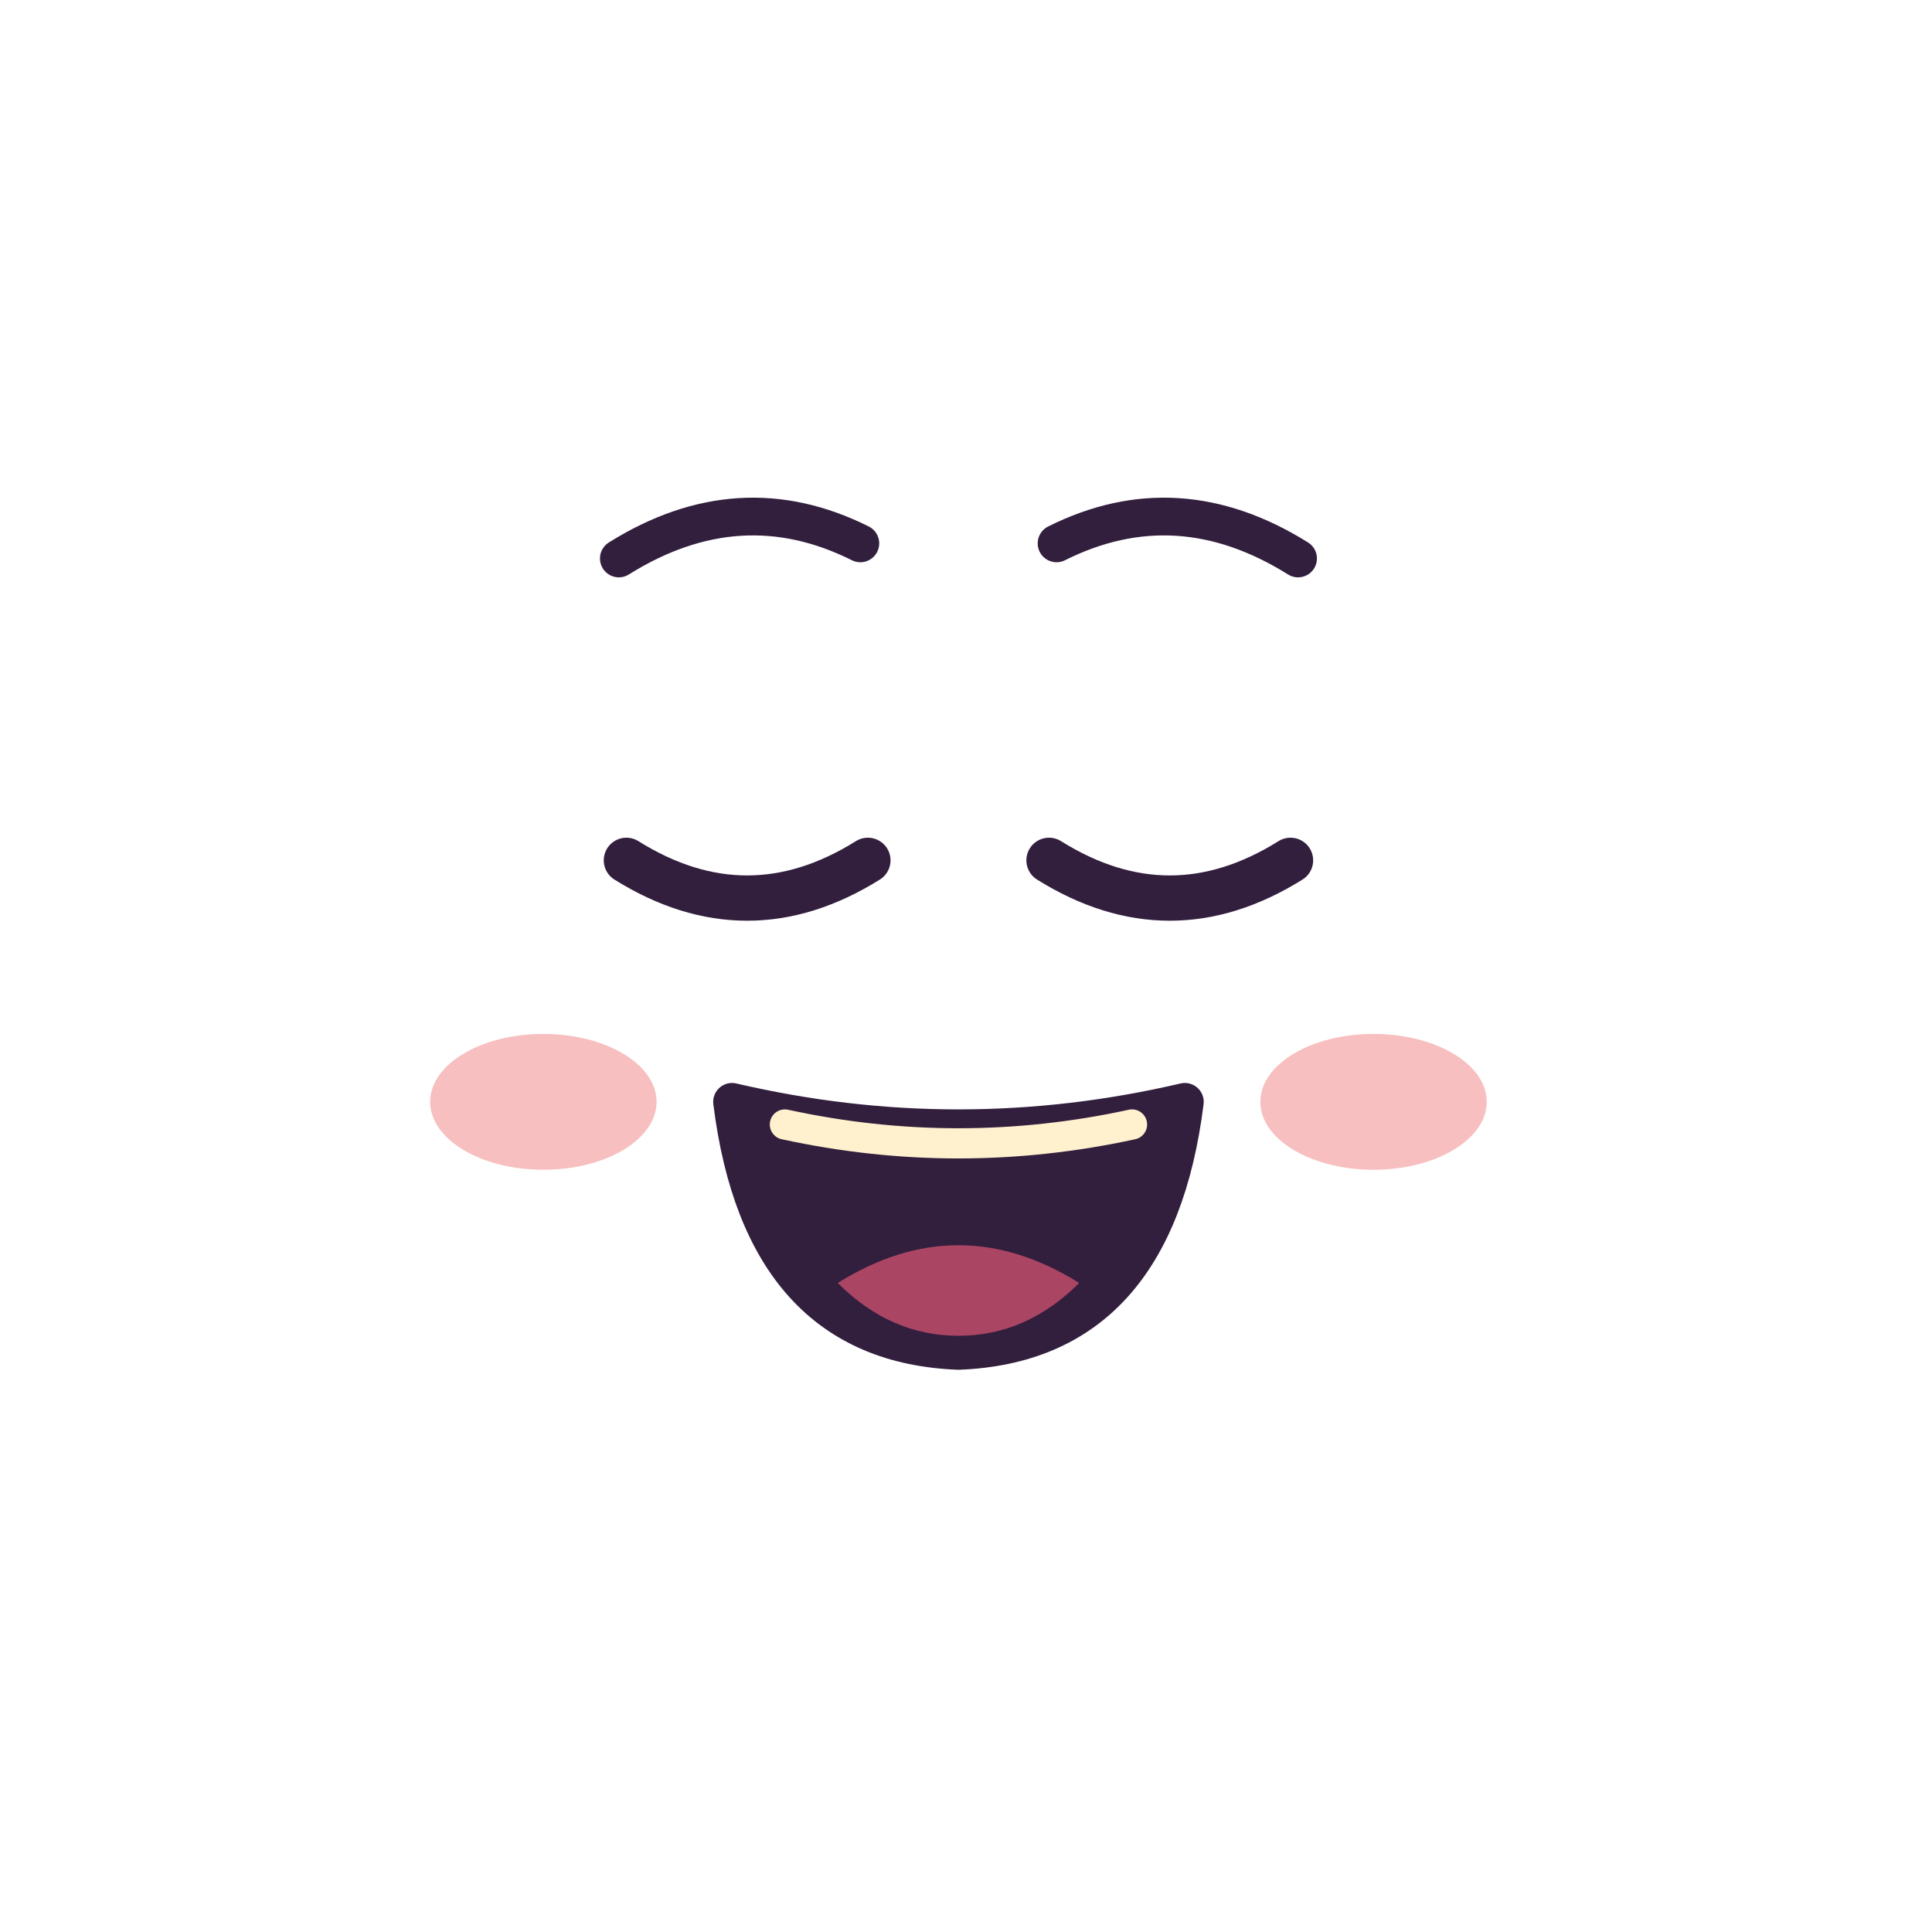
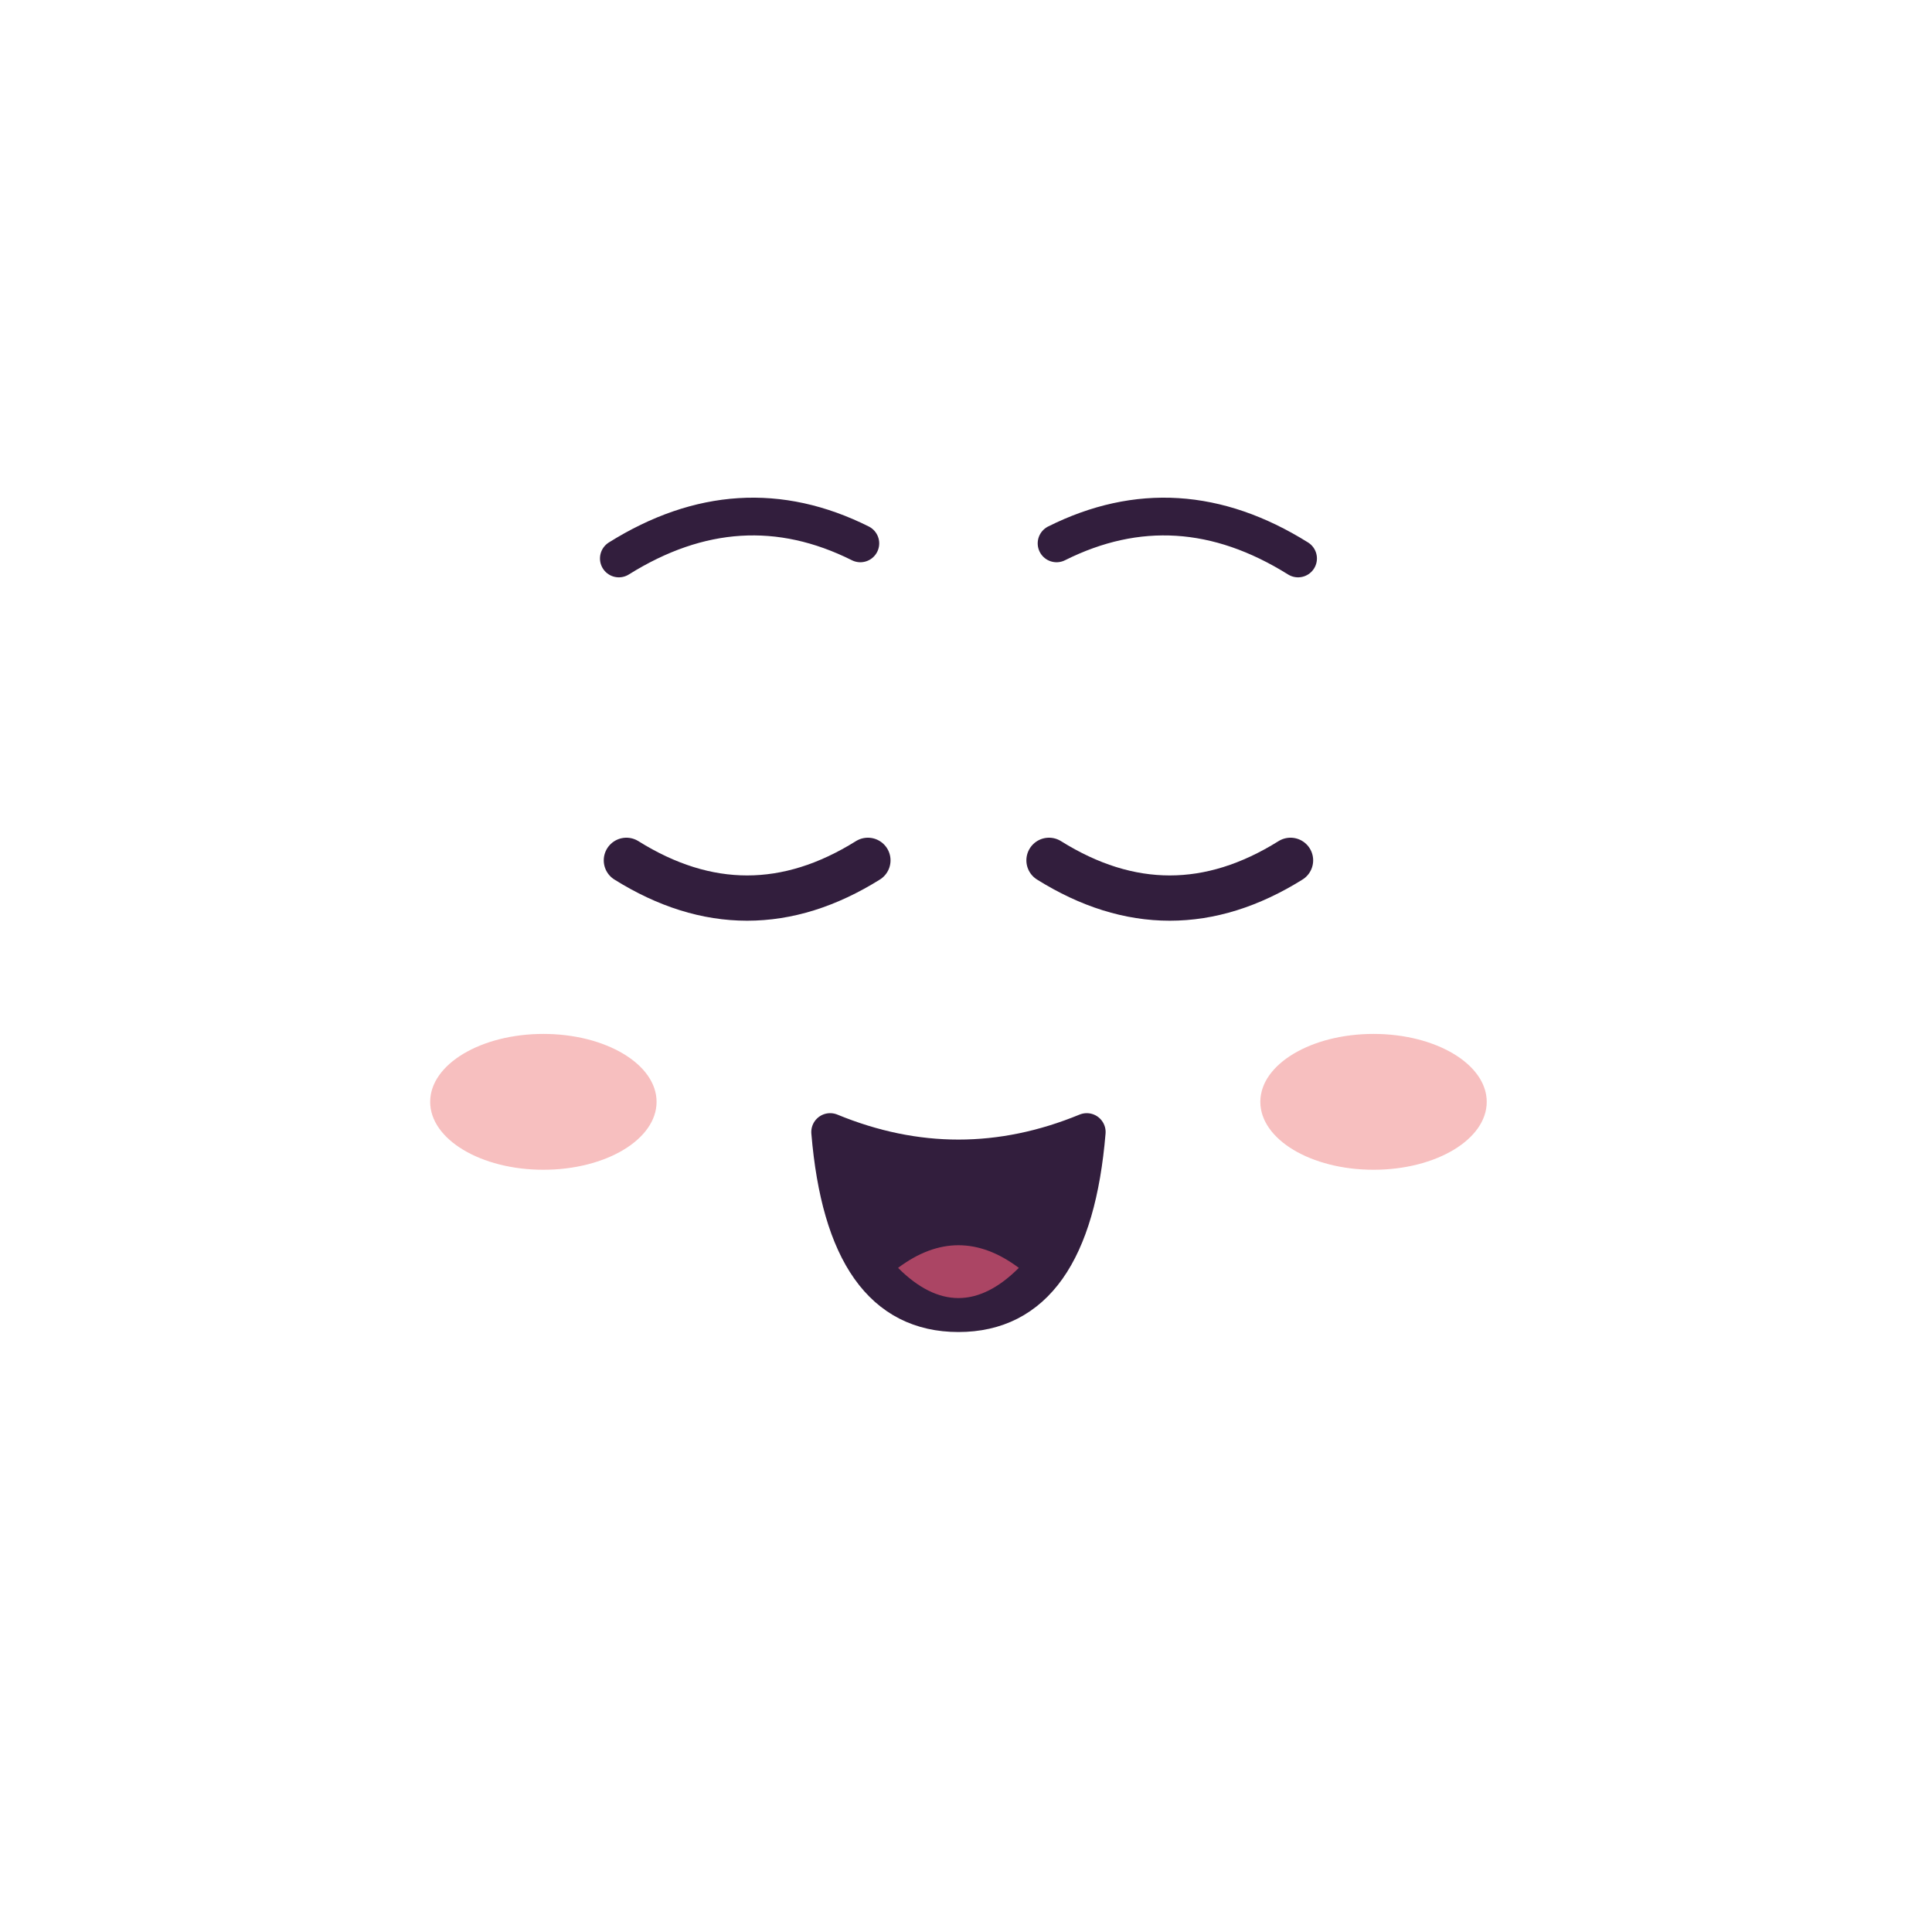
<svg xmlns="http://www.w3.org/2000/svg" width="256" height="256" viewBox="0 0 256 256">
  <g stroke="#321E3D" stroke-width="8" stroke-linecap="round" stroke-linejoin="round">
    <ellipse cx="72" cy="146" rx="15" ry="9" fill="#F08A8A" stroke="none" opacity=".55" />
    <ellipse cx="182" cy="146" rx="15" ry="9" fill="#F08A8A" stroke="none" opacity=".55" />
    <path d="M 83 114 Q 99 124 115 114" fill="none" stroke-width="6" />
    <path d="M 139 114 Q 155 124 171 114" fill="none" stroke-width="6" />
    <path d="M 82 74 Q 98 64 114 72" fill="none" stroke-width="5" />
    <path d="M 140 72 Q 156 64 172 74" fill="none" stroke-width="5" />
-     <path d="M 97 146 Q 127 153 157 146 Q 153 178 127 179 Q 101 178 97 146 Z" fill="#321E3D" stroke-width="5" />
-     <path d="M 111 170 Q 127 160 143 170 Q 136 177 127 177 Q 118 177 111 170 Z" fill="#AB4564" stroke="none" />
-     <path d="M 104 149 Q 127 154 150 149" fill="none" stroke="#FFF0CE" stroke-width="4" />
+     <path d="M 110 150 Q 127 157 144 150 Q 142 174 127 174 Q 112 174 110 150 Z" fill="#321E3D" stroke-width="5" />
+     <path d="M 119 168 Q 127 162 135 168 Q 131 172 127 172 Q 123 172 119 168 Z" fill="#AB4564" stroke="none" />
  </g>
</svg>
